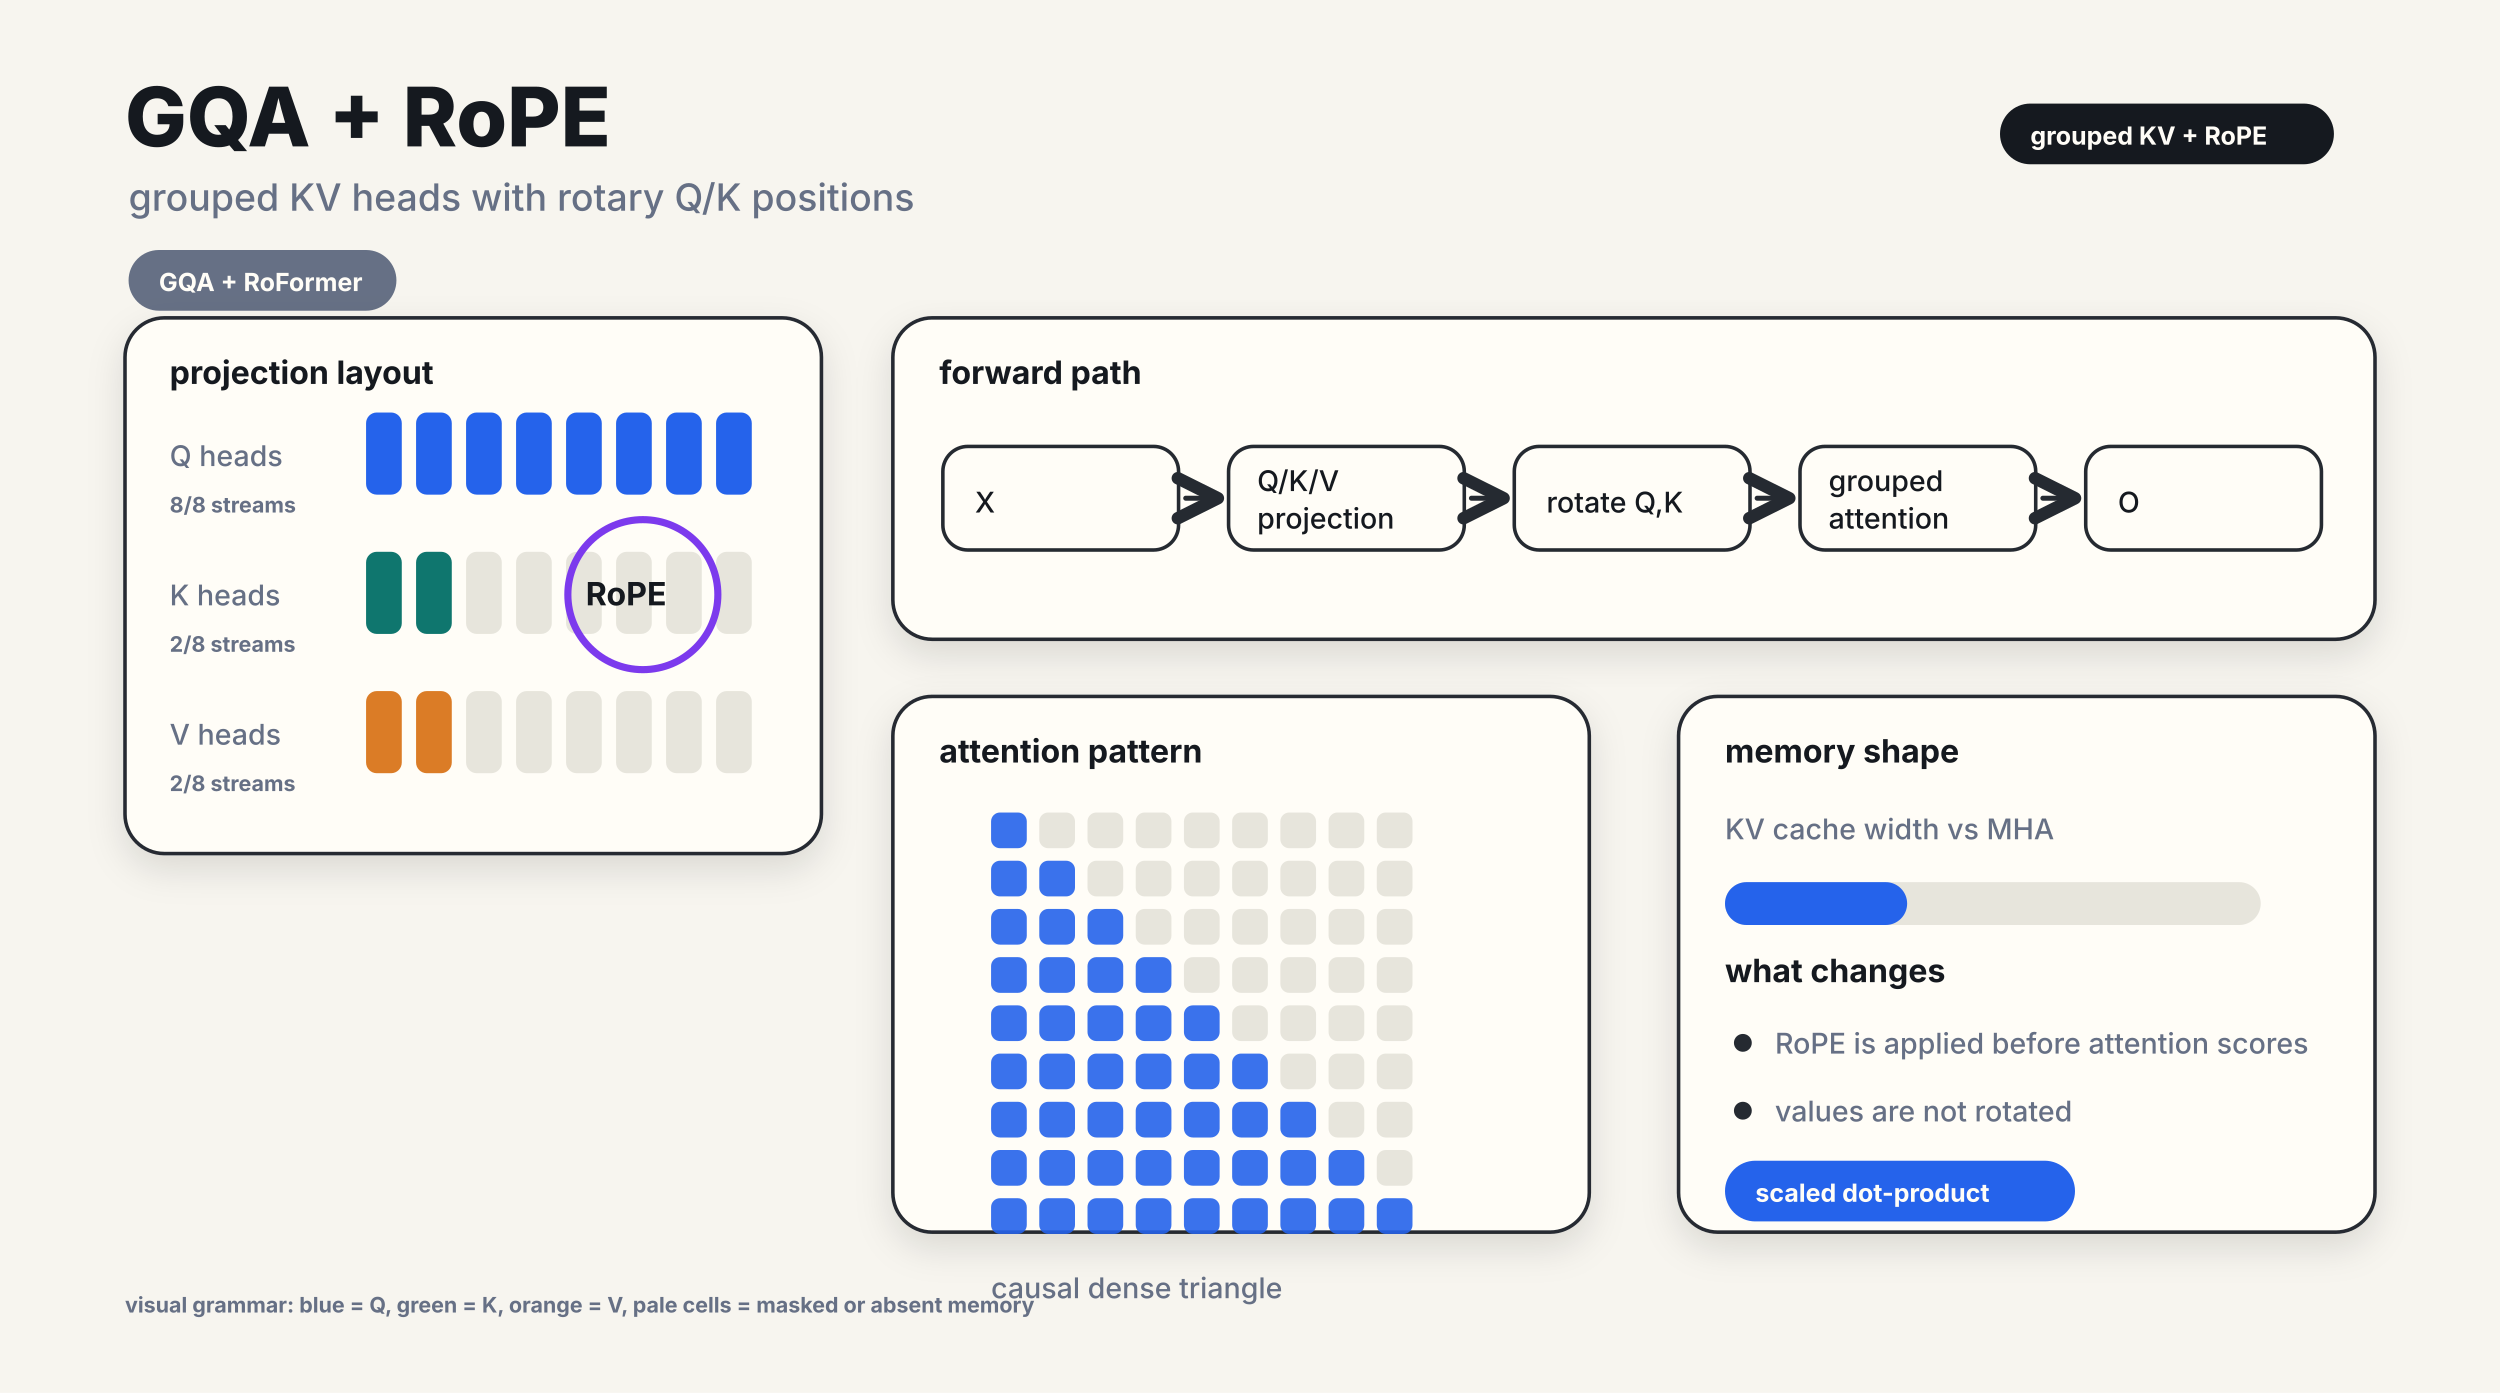
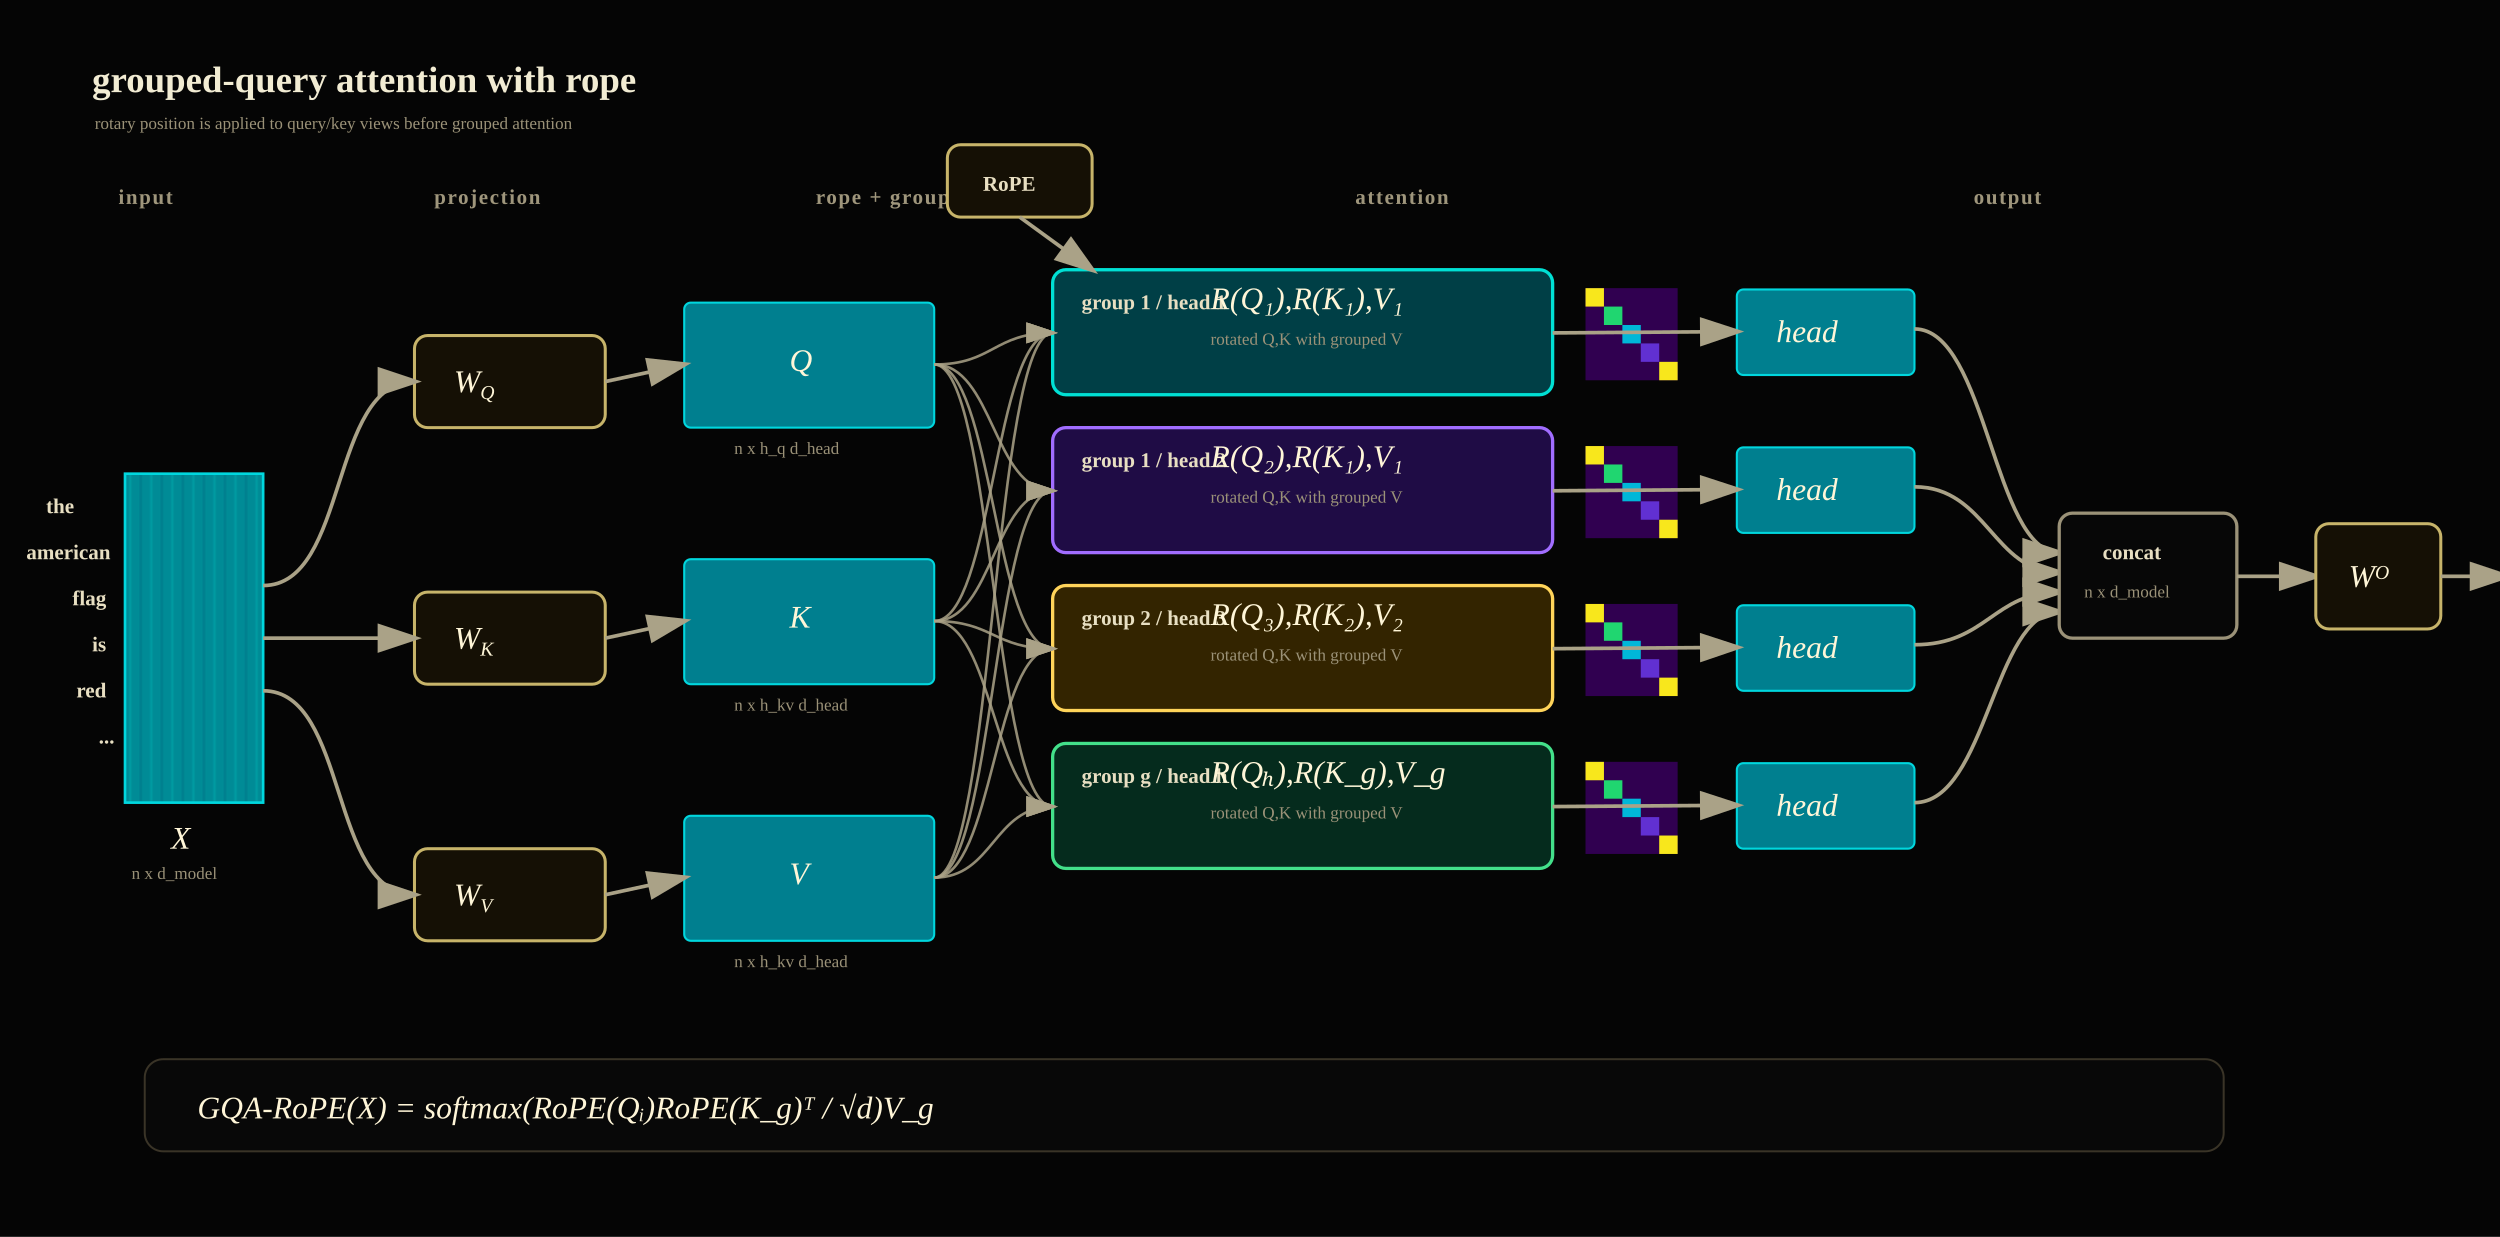
- <svg xmlns="http://www.w3.org/2000/svg" width="1400" height="780" viewBox="0 0 1400 780" role="img" aria-label="GQA + RoPE attention architecture">
+ <svg xmlns="http://www.w3.org/2000/svg" viewBox="0 0 1900 940" role="img" aria-label="grouped-query attention with rope architecture diagram">
  <defs>
-     <filter id="shadow" x="-10%" y="-10%" width="120%" height="125%">
-       <feDropShadow dx="0" dy="8" stdDeviation="10" flood-color="#111827" flood-opacity="0.12" />
-     </filter>
-     <marker id="arrow" markerWidth="12" markerHeight="12" refX="10" refY="6" orient="auto">
-       <path d="M2 2 L10 6 L2 10" fill="none" stroke="#252a31" stroke-width="2.5" stroke-linecap="round" stroke-linejoin="round" />
+     <marker id="arrow" markerWidth="12" markerHeight="12" refX="10" refY="4" orient="auto">
+       <path d="M0,0 L0,8 L12,4 z" fill="#aaa287" />
    </marker>
+     <pattern id="matrix" width="16" height="16" patternUnits="userSpaceOnUse">
+       <rect width="16" height="16" fill="#008b96" />
+       <rect x="2" width="2" height="16" fill="#00ffee" opacity=".12" />
+       <rect x="10" width="2" height="16" fill="#004e70" opacity=".18" />
+     </pattern>
+     <pattern id="latentPattern" width="14" height="14" patternUnits="userSpaceOnUse">
+       <rect width="14" height="14" fill="#006f7d" />
+       <rect x="2" width="2" height="14" fill="#00f0d0" opacity=".13" />
+       <rect x="9" width="2" height="14" fill="#003c66" opacity=".18" />
+     </pattern>
    <style>
-   .bg { fill: #f7f5ef; }
-   .panel { fill: #fffdf7; stroke: #252a31; stroke-width: 2; }
-   .soft { fill: #f1efe7; stroke: #d8d0bd; stroke-width: 1.5; }
-   .ink { fill: #15191f; font-family: Inter, ui-sans-serif, system-ui, -apple-system, BlinkMacSystemFont, "Segoe UI", sans-serif; letter-spacing: 0; }
-   .muted { fill: #667085; font-family: Inter, ui-sans-serif, system-ui, sans-serif; letter-spacing: 0; }
-   .title { font: 800 46px Inter, ui-sans-serif, system-ui, sans-serif; }
-   .subtitle { font: 500 21px Inter, ui-sans-serif, system-ui, sans-serif; }
-   .h { font: 750 18px Inter, ui-sans-serif, system-ui, sans-serif; }
-   .body { font: 500 16px Inter, ui-sans-serif, system-ui, sans-serif; }
-   .tiny { font: 650 12px Inter, ui-sans-serif, system-ui, sans-serif; text-transform: uppercase; }
-   .math { fill: #15191f; font: italic 24px Georgia, serif; }
-   .arrow { fill: none; stroke: #252a31; stroke-width: 2.8; stroke-linecap: round; stroke-linejoin: round; marker-end: url(#arrow); }
-   .thin { fill: none; stroke: #98a2b3; stroke-width: 1.5; stroke-linecap: round; }
-   .q { fill: #2563eb; }
-   .k { fill: #0f766e; }
-   .v { fill: #db7c26; }
-   .accent { fill: #7c3aed; }
-   .danger { fill: #dc2626; }
-   .ok { fill: #16a34a; }
-   .gridon { fill: #2563eb; opacity: .9; }
-   .gridoff { fill: #e7e5dc; }
-   .gridlocal { fill: #14b8a6; opacity: .92; }
-   .gridpick { fill: #7c3aed; opacity: .92; }
-   .shadow { filter: url(#shadow); }
+   .title { fill: #f2ecd3; font-size: 28px; font-weight: 700; }
+   .section { fill: #9f967c; font-size: 16px; font-weight: 700; letter-spacing: 1.2px; text-transform: uppercase; }
+   .label { fill: #e8dfc2; font-size: 16px; font-weight: 700; }
+   .small { fill: #9b9278; font-size: 13px; }
+   .math { fill: #fff6d8; font-family: "Times New Roman", serif; font-style: italic; font-size: 24px; }
+   .box { fill: #070707; stroke: #9b9278; stroke-width: 2.5; rx: 10; }
+   .tensor { fill: #007f8f; stroke: #00d7de; stroke-width: 1.6; rx: 5; }
+   .latent { fill: #053a46; stroke: #00d7de; stroke-width: 1.7; rx: 5; }
+   .proj { fill: #151005; stroke: #c7b46a; stroke-width: 2.3; rx: 10; }
+   .cache { fill: #061b14; stroke: #43e08a; stroke-width: 2.2; rx: 10; }
+   .attn { fill: #260044; stroke: #a16dff; stroke-width: 1.9; rx: 8; }
+   .local { fill: #041f18; stroke: #43e08a; stroke-width: 2; rx: 8; }
+   .compress { fill: #1b1605; stroke: #ffd45a; stroke-width: 2; rx: 8; }
+   .head1 { fill: #003f46; stroke: #00e0d4; }
+   .head2 { fill: #1f0c45; stroke: #a16dff; }
+   .head3 { fill: #332400; stroke: #ffd45a; }
+   .headh { fill: #052b1d; stroke: #43e08a; }
+   .arrow { fill: none; stroke: #aaa287; stroke-width: 2.8; marker-end: url(#arrow); }
+   .thin { stroke-width: 2; opacity: .85; }
</style>
  </defs>
-   <rect width="1400" height="780" class="bg" />
-   <text x="70" y="82" class="title ink">GQA + RoPE</text>
-   <text x="72" y="118" class="subtitle muted">grouped KV heads with rotary Q/K positions</text>
-   <rect x="1120" y="58" width="187" height="34" rx="17" fill="#15191f" />
-   <text x="1137" y="81" fill="#fffdf7" font-family="Inter, ui-sans-serif, system-ui" font-size="14" font-weight="750">grouped KV + RoPE</text>
-   <rect x="72" y="140" width="150" height="34" rx="17" fill="#667085" />
-   <text x="89" y="163" fill="#fffdf7" font-family="Inter, ui-sans-serif, system-ui" font-size="14" font-weight="750">GQA + RoFormer</text>
-   <rect x="70" y="178" width="390" height="300" rx="22" class="panel shadow" />
-   <text x="95" y="215" class="h ink">projection layout</text>
-   <text x="95" y="261" class="body muted">Q heads</text>
-   <rect x="205" y="231" width="20" height="46" rx="6" class="q" />
-   <rect x="233" y="231" width="20" height="46" rx="6" class="q" />
-   <rect x="261" y="231" width="20" height="46" rx="6" class="q" />
-   <rect x="289" y="231" width="20" height="46" rx="6" class="q" />
-   <rect x="317" y="231" width="20" height="46" rx="6" class="q" />
-   <rect x="345" y="231" width="20" height="46" rx="6" class="q" />
-   <rect x="373" y="231" width="20" height="46" rx="6" class="q" />
-   <rect x="401" y="231" width="20" height="46" rx="6" class="q" />
-   <text x="95" y="287" class="tiny muted">8/8 streams</text>
-   <text x="95" y="339" class="body muted">K heads</text>
-   <rect x="205" y="309" width="20" height="46" rx="6" class="k" />
-   <rect x="233" y="309" width="20" height="46" rx="6" class="k" />
-   <rect x="261" y="309" width="20" height="46" rx="6" class="gridoff" />
-   <rect x="289" y="309" width="20" height="46" rx="6" class="gridoff" />
-   <rect x="317" y="309" width="20" height="46" rx="6" class="gridoff" />
-   <rect x="345" y="309" width="20" height="46" rx="6" class="gridoff" />
-   <rect x="373" y="309" width="20" height="46" rx="6" class="gridoff" />
-   <rect x="401" y="309" width="20" height="46" rx="6" class="gridoff" />
-   <text x="95" y="365" class="tiny muted">2/8 streams</text>
-   <text x="95" y="417" class="body muted">V heads</text>
-   <rect x="205" y="387" width="20" height="46" rx="6" class="v" />
-   <rect x="233" y="387" width="20" height="46" rx="6" class="v" />
-   <rect x="261" y="387" width="20" height="46" rx="6" class="gridoff" />
-   <rect x="289" y="387" width="20" height="46" rx="6" class="gridoff" />
-   <rect x="317" y="387" width="20" height="46" rx="6" class="gridoff" />
-   <rect x="345" y="387" width="20" height="46" rx="6" class="gridoff" />
-   <rect x="373" y="387" width="20" height="46" rx="6" class="gridoff" />
-   <rect x="401" y="387" width="20" height="46" rx="6" class="gridoff" />
-   <text x="95" y="443" class="tiny muted">2/8 streams</text>
-   <circle cx="360" cy="333" r="42" fill="none" stroke="#7c3aed" stroke-width="4" />
-   <text x="328" y="339" class="h ink">RoPE</text>
-   <rect x="500" y="178" width="830" height="180" rx="22" class="panel shadow" />
-   <text x="526" y="215" class="h ink">forward path</text>
-   <rect x="528" y="250" width="132" height="58" rx="14" fill="#fffdf7" stroke="#252a31" stroke-width="2" />
-   <text x="546" y="287" class="body ink">X</text>
-   <path class="arrow" d="M664 279.0 H682" />
-   <rect x="688" y="250" width="132" height="58" rx="14" fill="#fffdf7" stroke="#252a31" stroke-width="2" />
-   <text x="704" y="275" class="body ink">Q/K/V</text>
-   <text x="704" y="296" class="body ink">projection</text>
-   <path class="arrow" d="M824 279.0 H842" />
-   <rect x="848" y="250" width="132" height="58" rx="14" fill="#fffdf7" stroke="#252a31" stroke-width="2" />
-   <text x="866" y="287" class="body ink">rotate Q,K</text>
-   <path class="arrow" d="M984 279.0 H1002" />
-   <rect x="1008" y="250" width="132" height="58" rx="14" fill="#fffdf7" stroke="#252a31" stroke-width="2" />
-   <text x="1024" y="275" class="body ink">grouped</text>
-   <text x="1024" y="296" class="body ink">attention</text>
-   <path class="arrow" d="M1144 279.0 H1162" />
-   <rect x="1168" y="250" width="132" height="58" rx="14" fill="#fffdf7" stroke="#252a31" stroke-width="2" />
-   <text x="1186" y="287" class="body ink">O</text>
-   <rect x="500" y="390" width="390" height="300" rx="22" class="panel shadow" />
-   <text x="526" y="427" class="h ink">attention pattern</text>
-   <rect x="555" y="455" width="20" height="20" rx="5" class="gridon" />
-   <rect x="582" y="455" width="20" height="20" rx="5" class="gridoff" />
-   <rect x="609" y="455" width="20" height="20" rx="5" class="gridoff" />
-   <rect x="636" y="455" width="20" height="20" rx="5" class="gridoff" />
-   <rect x="663" y="455" width="20" height="20" rx="5" class="gridoff" />
-   <rect x="690" y="455" width="20" height="20" rx="5" class="gridoff" />
-   <rect x="717" y="455" width="20" height="20" rx="5" class="gridoff" />
-   <rect x="744" y="455" width="20" height="20" rx="5" class="gridoff" />
-   <rect x="771" y="455" width="20" height="20" rx="5" class="gridoff" />
-   <rect x="555" y="482" width="20" height="20" rx="5" class="gridon" />
-   <rect x="582" y="482" width="20" height="20" rx="5" class="gridon" />
-   <rect x="609" y="482" width="20" height="20" rx="5" class="gridoff" />
-   <rect x="636" y="482" width="20" height="20" rx="5" class="gridoff" />
-   <rect x="663" y="482" width="20" height="20" rx="5" class="gridoff" />
-   <rect x="690" y="482" width="20" height="20" rx="5" class="gridoff" />
-   <rect x="717" y="482" width="20" height="20" rx="5" class="gridoff" />
-   <rect x="744" y="482" width="20" height="20" rx="5" class="gridoff" />
-   <rect x="771" y="482" width="20" height="20" rx="5" class="gridoff" />
-   <rect x="555" y="509" width="20" height="20" rx="5" class="gridon" />
-   <rect x="582" y="509" width="20" height="20" rx="5" class="gridon" />
-   <rect x="609" y="509" width="20" height="20" rx="5" class="gridon" />
-   <rect x="636" y="509" width="20" height="20" rx="5" class="gridoff" />
-   <rect x="663" y="509" width="20" height="20" rx="5" class="gridoff" />
-   <rect x="690" y="509" width="20" height="20" rx="5" class="gridoff" />
-   <rect x="717" y="509" width="20" height="20" rx="5" class="gridoff" />
-   <rect x="744" y="509" width="20" height="20" rx="5" class="gridoff" />
-   <rect x="771" y="509" width="20" height="20" rx="5" class="gridoff" />
-   <rect x="555" y="536" width="20" height="20" rx="5" class="gridon" />
-   <rect x="582" y="536" width="20" height="20" rx="5" class="gridon" />
-   <rect x="609" y="536" width="20" height="20" rx="5" class="gridon" />
-   <rect x="636" y="536" width="20" height="20" rx="5" class="gridon" />
-   <rect x="663" y="536" width="20" height="20" rx="5" class="gridoff" />
-   <rect x="690" y="536" width="20" height="20" rx="5" class="gridoff" />
-   <rect x="717" y="536" width="20" height="20" rx="5" class="gridoff" />
-   <rect x="744" y="536" width="20" height="20" rx="5" class="gridoff" />
-   <rect x="771" y="536" width="20" height="20" rx="5" class="gridoff" />
-   <rect x="555" y="563" width="20" height="20" rx="5" class="gridon" />
-   <rect x="582" y="563" width="20" height="20" rx="5" class="gridon" />
-   <rect x="609" y="563" width="20" height="20" rx="5" class="gridon" />
-   <rect x="636" y="563" width="20" height="20" rx="5" class="gridon" />
-   <rect x="663" y="563" width="20" height="20" rx="5" class="gridon" />
-   <rect x="690" y="563" width="20" height="20" rx="5" class="gridoff" />
-   <rect x="717" y="563" width="20" height="20" rx="5" class="gridoff" />
-   <rect x="744" y="563" width="20" height="20" rx="5" class="gridoff" />
-   <rect x="771" y="563" width="20" height="20" rx="5" class="gridoff" />
-   <rect x="555" y="590" width="20" height="20" rx="5" class="gridon" />
-   <rect x="582" y="590" width="20" height="20" rx="5" class="gridon" />
-   <rect x="609" y="590" width="20" height="20" rx="5" class="gridon" />
-   <rect x="636" y="590" width="20" height="20" rx="5" class="gridon" />
-   <rect x="663" y="590" width="20" height="20" rx="5" class="gridon" />
-   <rect x="690" y="590" width="20" height="20" rx="5" class="gridon" />
-   <rect x="717" y="590" width="20" height="20" rx="5" class="gridoff" />
-   <rect x="744" y="590" width="20" height="20" rx="5" class="gridoff" />
-   <rect x="771" y="590" width="20" height="20" rx="5" class="gridoff" />
-   <rect x="555" y="617" width="20" height="20" rx="5" class="gridon" />
-   <rect x="582" y="617" width="20" height="20" rx="5" class="gridon" />
-   <rect x="609" y="617" width="20" height="20" rx="5" class="gridon" />
-   <rect x="636" y="617" width="20" height="20" rx="5" class="gridon" />
-   <rect x="663" y="617" width="20" height="20" rx="5" class="gridon" />
-   <rect x="690" y="617" width="20" height="20" rx="5" class="gridon" />
-   <rect x="717" y="617" width="20" height="20" rx="5" class="gridon" />
-   <rect x="744" y="617" width="20" height="20" rx="5" class="gridoff" />
-   <rect x="771" y="617" width="20" height="20" rx="5" class="gridoff" />
-   <rect x="555" y="644" width="20" height="20" rx="5" class="gridon" />
-   <rect x="582" y="644" width="20" height="20" rx="5" class="gridon" />
-   <rect x="609" y="644" width="20" height="20" rx="5" class="gridon" />
-   <rect x="636" y="644" width="20" height="20" rx="5" class="gridon" />
-   <rect x="663" y="644" width="20" height="20" rx="5" class="gridon" />
-   <rect x="690" y="644" width="20" height="20" rx="5" class="gridon" />
-   <rect x="717" y="644" width="20" height="20" rx="5" class="gridon" />
-   <rect x="744" y="644" width="20" height="20" rx="5" class="gridon" />
-   <rect x="771" y="644" width="20" height="20" rx="5" class="gridoff" />
-   <rect x="555" y="671" width="20" height="20" rx="5" class="gridon" />
-   <rect x="582" y="671" width="20" height="20" rx="5" class="gridon" />
-   <rect x="609" y="671" width="20" height="20" rx="5" class="gridon" />
-   <rect x="636" y="671" width="20" height="20" rx="5" class="gridon" />
-   <rect x="663" y="671" width="20" height="20" rx="5" class="gridon" />
-   <rect x="690" y="671" width="20" height="20" rx="5" class="gridon" />
-   <rect x="717" y="671" width="20" height="20" rx="5" class="gridon" />
-   <rect x="744" y="671" width="20" height="20" rx="5" class="gridon" />
-   <rect x="771" y="671" width="20" height="20" rx="5" class="gridon" />
-   <text x="555" y="727" class="body muted">causal dense triangle</text>
-   <rect x="940" y="390" width="390" height="300" rx="22" class="panel shadow" />
-   <text x="966" y="427" class="h ink">memory shape</text>
-   <text x="966" y="470" class="body muted">KV cache width vs MHA</text>
-   <rect x="966" y="494" width="300" height="24" rx="12" fill="#e7e5dc" />
-   <rect x="966" y="494" width="102" height="24" rx="12" fill="#2563eb" />
-   <text x="966" y="550" class="h ink">what changes</text>
-   <circle cx="976" cy="584" r="5" fill="#252a31" />
-   <text x="994" y="590" class="body muted">RoPE is applied before attention scores</text>
-   <circle cx="976" cy="622" r="5" fill="#252a31" />
-   <text x="994" y="628" class="body muted">values are not rotated</text>
-   <rect x="966" y="650" width="196" height="34" rx="17" fill="#2563eb" />
-   <text x="983" y="673" fill="#fffdf7" font-family="Inter, ui-sans-serif, system-ui" font-size="14" font-weight="750">scaled dot-product</text>
-   <text x="70" y="735" class="tiny muted">visual grammar: blue = Q, green = K, orange = V, pale cells = masked or absent memory</text>
+   <rect width="1900" height="940" fill="#050505" />
+   <text class="title" x="70" y="70">grouped-query attention with rope</text>
+   <text class="small" x="72" y="98">rotary position is applied to query/key views before grouped attention</text>
+   <text class="section" x="90" y="155">input</text>
+   <rect x="95" y="360" width="105" height="250" fill="url(#matrix)" stroke="#00d7de" stroke-width="2" />
+   <text class="math" x="130" y="645">X</text>
+   <text class="small" x="100" y="668">n x d_model</text>
+   <text class="label" x="35" y="390">the</text>
+   <text class="label" x="20" y="425">american</text>
+   <text class="label" x="55" y="460">flag</text>
+   <text class="label" x="70" y="495">is</text>
+   <text class="label" x="58" y="530">red</text>
+   <text class="label" x="75" y="565">...</text>
+   <text class="section" x="330" y="155">projection</text>
+   <text class="section" x="620" y="155">rope + grouped kv</text>
+   <text class="section" x="1030" y="155">attention</text>
+   <text class="section" x="1500" y="155">output</text>
+   <rect class="proj" x="315" y="255" width="145" height="70" />
+   <text class="math" x="345" y="298">W<tspan baseline-shift="-35%" font-size="15">Q</tspan>
+   </text>
+   <rect class="proj" x="315" y="450" width="145" height="70" />
+   <text class="math" x="345" y="493">W<tspan baseline-shift="-35%" font-size="15">K</tspan>
+   </text>
+   <rect class="proj" x="315" y="645" width="145" height="70" />
+   <text class="math" x="345" y="688">W<tspan baseline-shift="-35%" font-size="15">V</tspan>
+   </text>
+   <path class="arrow" d="M200 445 C265 445 250 290 315 290" />
+   <path class="arrow" d="M200 485 L315 485" />
+   <path class="arrow" d="M200 525 C265 525 250 680 315 680" />
+   <rect class="tensor" x="520" y="230" width="190" height="95" />
+   <text class="math" x="600" y="282">Q</text>
+   <text class="small" x="558" y="345">n x h_q d_head</text>
+   <rect class="tensor" x="520" y="425" width="190" height="95" />
+   <text class="math" x="600" y="477">K</text>
+   <text class="small" x="558" y="540">n x h_kv d_head</text>
+   <rect class="tensor" x="520" y="620" width="190" height="95" />
+   <text class="math" x="600" y="672">V</text>
+   <text class="small" x="558" y="735">n x h_kv d_head</text>
+   <path class="arrow" d="M460 290 L520 277" />
+   <path class="arrow" d="M460 485 L520 472" />
+   <path class="arrow" d="M460 680 L520 667" />
+   <rect class="box head1" x="800" y="205" width="380" height="95" />
+   <text class="label" x="822" y="235">group 1 / head 1</text>
+   <text class="math" x="920" y="235">R(Q₁),R(K₁),V₁</text>
+   <text class="small" x="920" y="262">rotated Q,K with grouped V</text>
+   <path class="arrow thin" d="M710 277 C755 277 755 253 800 253" />
+   <path class="arrow thin" d="M710 472 C755 472 755 253 800 253" />
+   <path class="arrow thin" d="M710 667 C755 667 755 253 800 253" />
+   <g transform="translate(1205,219)">
+     <rect width="70" height="70" fill="#300050" />
+     <rect x="0" y="0" width="14" height="14" fill="#f8e71c" />
+     <rect x="14" y="14" width="14" height="14" fill="#20d670" />
+     <rect x="28" y="28" width="14" height="14" fill="#00b7d8" />
+     <rect x="42" y="42" width="14" height="14" fill="#6130d2" />
+     <rect x="56" y="56" width="14" height="14" fill="#f8e71c" />
+   </g>
+   <rect class="tensor" x="1320" y="220" width="135" height="65" />
+   <text class="math" x="1350" y="260">head</text>
+   <path class="arrow" d="M1180 253 L1320 252" />
+   <rect class="box head2" x="800" y="325" width="380" height="95" />
+   <text class="label" x="822" y="355">group 1 / head 2</text>
+   <text class="math" x="920" y="355">R(Q₂),R(K₁),V₁</text>
+   <text class="small" x="920" y="382">rotated Q,K with grouped V</text>
+   <path class="arrow thin" d="M710 277 C755 277 755 373 800 373" />
+   <path class="arrow thin" d="M710 472 C755 472 755 373 800 373" />
+   <path class="arrow thin" d="M710 667 C755 667 755 373 800 373" />
+   <g transform="translate(1205,339)">
+     <rect width="70" height="70" fill="#300050" />
+     <rect x="0" y="0" width="14" height="14" fill="#f8e71c" />
+     <rect x="14" y="14" width="14" height="14" fill="#20d670" />
+     <rect x="28" y="28" width="14" height="14" fill="#00b7d8" />
+     <rect x="42" y="42" width="14" height="14" fill="#6130d2" />
+     <rect x="56" y="56" width="14" height="14" fill="#f8e71c" />
+   </g>
+   <rect class="tensor" x="1320" y="340" width="135" height="65" />
+   <text class="math" x="1350" y="380">head</text>
+   <path class="arrow" d="M1180 373 L1320 372" />
+   <rect class="box head3" x="800" y="445" width="380" height="95" />
+   <text class="label" x="822" y="475">group 2 / head 3</text>
+   <text class="math" x="920" y="475">R(Q₃),R(K₂),V₂</text>
+   <text class="small" x="920" y="502">rotated Q,K with grouped V</text>
+   <path class="arrow thin" d="M710 277 C755 277 755 493 800 493" />
+   <path class="arrow thin" d="M710 472 C755 472 755 493 800 493" />
+   <path class="arrow thin" d="M710 667 C755 667 755 493 800 493" />
+   <g transform="translate(1205,459)">
+     <rect width="70" height="70" fill="#300050" />
+     <rect x="0" y="0" width="14" height="14" fill="#f8e71c" />
+     <rect x="14" y="14" width="14" height="14" fill="#20d670" />
+     <rect x="28" y="28" width="14" height="14" fill="#00b7d8" />
+     <rect x="42" y="42" width="14" height="14" fill="#6130d2" />
+     <rect x="56" y="56" width="14" height="14" fill="#f8e71c" />
+   </g>
+   <rect class="tensor" x="1320" y="460" width="135" height="65" />
+   <text class="math" x="1350" y="500">head</text>
+   <path class="arrow" d="M1180 493 L1320 492" />
+   <rect class="box headh" x="800" y="565" width="380" height="95" />
+   <text class="label" x="822" y="595">group g / head h</text>
+   <text class="math" x="920" y="595">R(Qₕ),R(K_g),V_g</text>
+   <text class="small" x="920" y="622">rotated Q,K with grouped V</text>
+   <path class="arrow thin" d="M710 277 C755 277 755 613 800 613" />
+   <path class="arrow thin" d="M710 472 C755 472 755 613 800 613" />
+   <path class="arrow thin" d="M710 667 C755 667 755 613 800 613" />
+   <g transform="translate(1205,579)">
+     <rect width="70" height="70" fill="#300050" />
+     <rect x="0" y="0" width="14" height="14" fill="#f8e71c" />
+     <rect x="14" y="14" width="14" height="14" fill="#20d670" />
+     <rect x="28" y="28" width="14" height="14" fill="#00b7d8" />
+     <rect x="42" y="42" width="14" height="14" fill="#6130d2" />
+     <rect x="56" y="56" width="14" height="14" fill="#f8e71c" />
+   </g>
+   <rect class="tensor" x="1320" y="580" width="135" height="65" />
+   <text class="math" x="1350" y="620">head</text>
+   <path class="arrow" d="M1180 613 L1320 612" />
+   <path class="arrow" d="M1455 250 C1510 250 1515 420 1565 420" />
+   <path class="arrow" d="M1455 370 C1510 370 1515 435 1565 435" />
+   <path class="arrow" d="M1455 490 C1510 490 1515 450 1565 450" />
+   <path class="arrow" d="M1455 610 C1510 610 1515 465 1565 465" />
+   <rect class="box" x="1565" y="390" width="135" height="95" />
+   <text class="label" x="1598" y="425">concat</text>
+   <text class="small" x="1584" y="454">n x d_model</text>
+   <path class="arrow" d="M1700 438 L1760 438" />
+   <rect class="proj" x="1760" y="398" width="95" height="80" />
+   <text class="math" x="1785" y="446">W<tspan baseline-shift="super" font-size="15">O</tspan>
+   </text>
+   <path class="arrow" d="M1855 438 L1905 438" />
+   <rect class="proj" x="720" y="110" width="110" height="55" />
+   <text class="label" x="747" y="145">RoPE</text>
+   <path class="arrow" d="M775 165 L830 205" />
+   <rect x="110" y="805" width="1580" height="70" rx="14" fill="#080808" stroke="#3a3427" stroke-width="1.5" />
+   <text class="math" x="150" y="850">GQA-RoPE(X) = softmax(RoPE(Qᵢ)RoPE(K_g)ᵀ / √d)V_g</text>
</svg>
